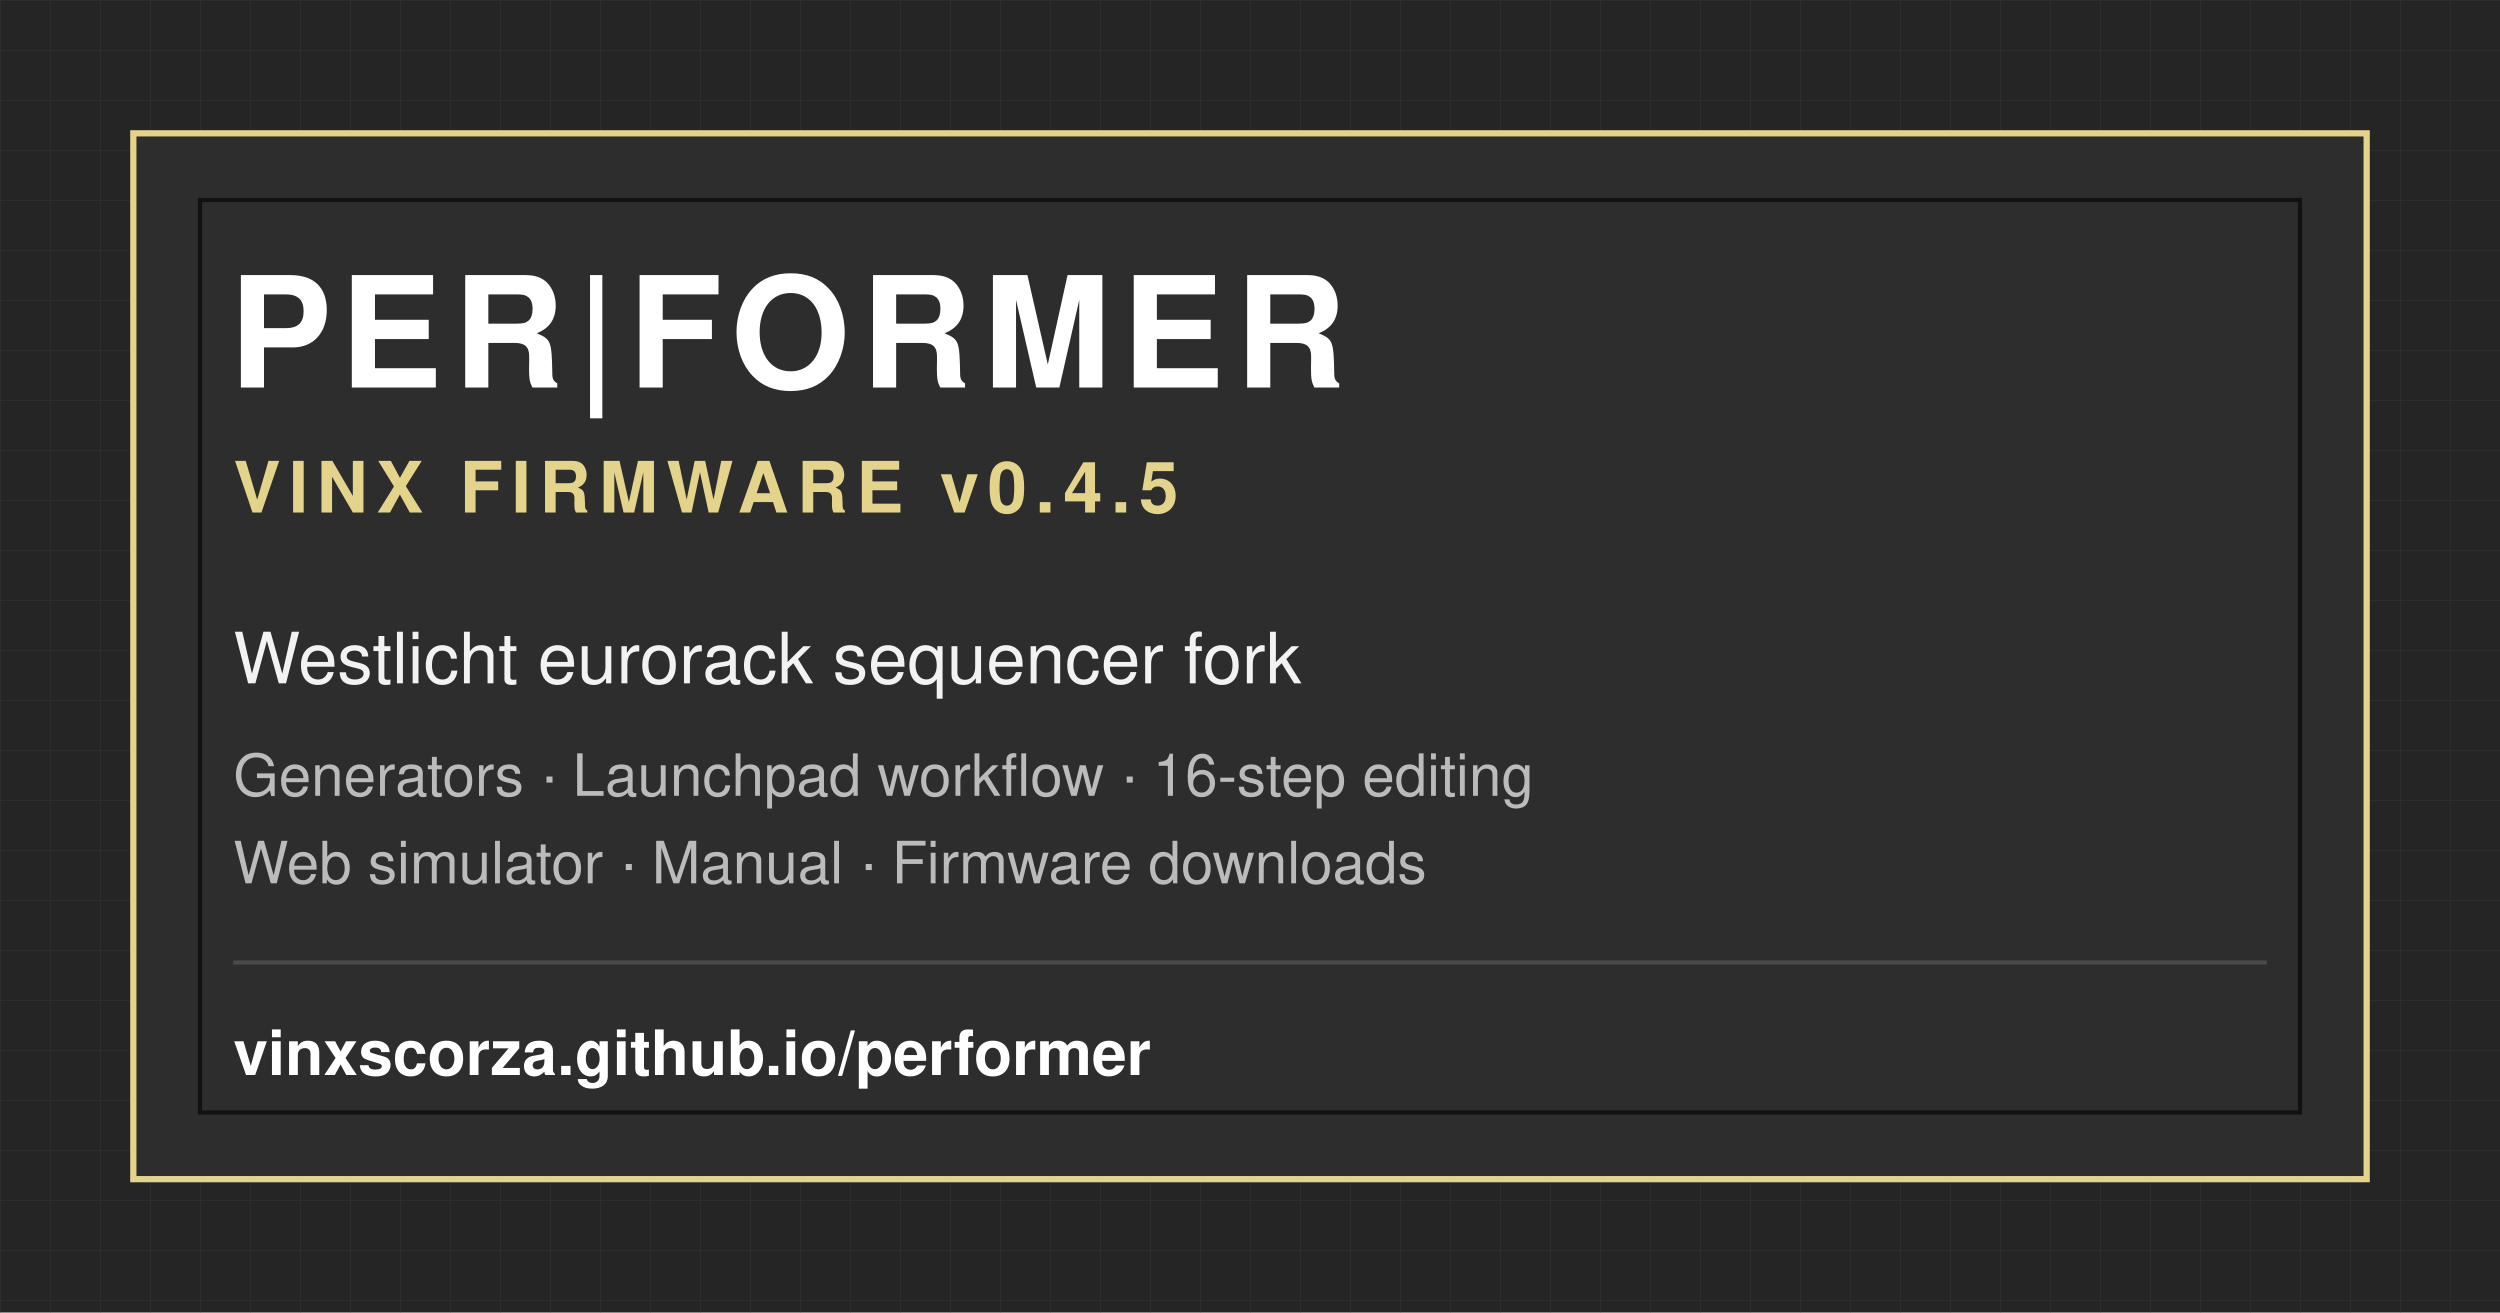
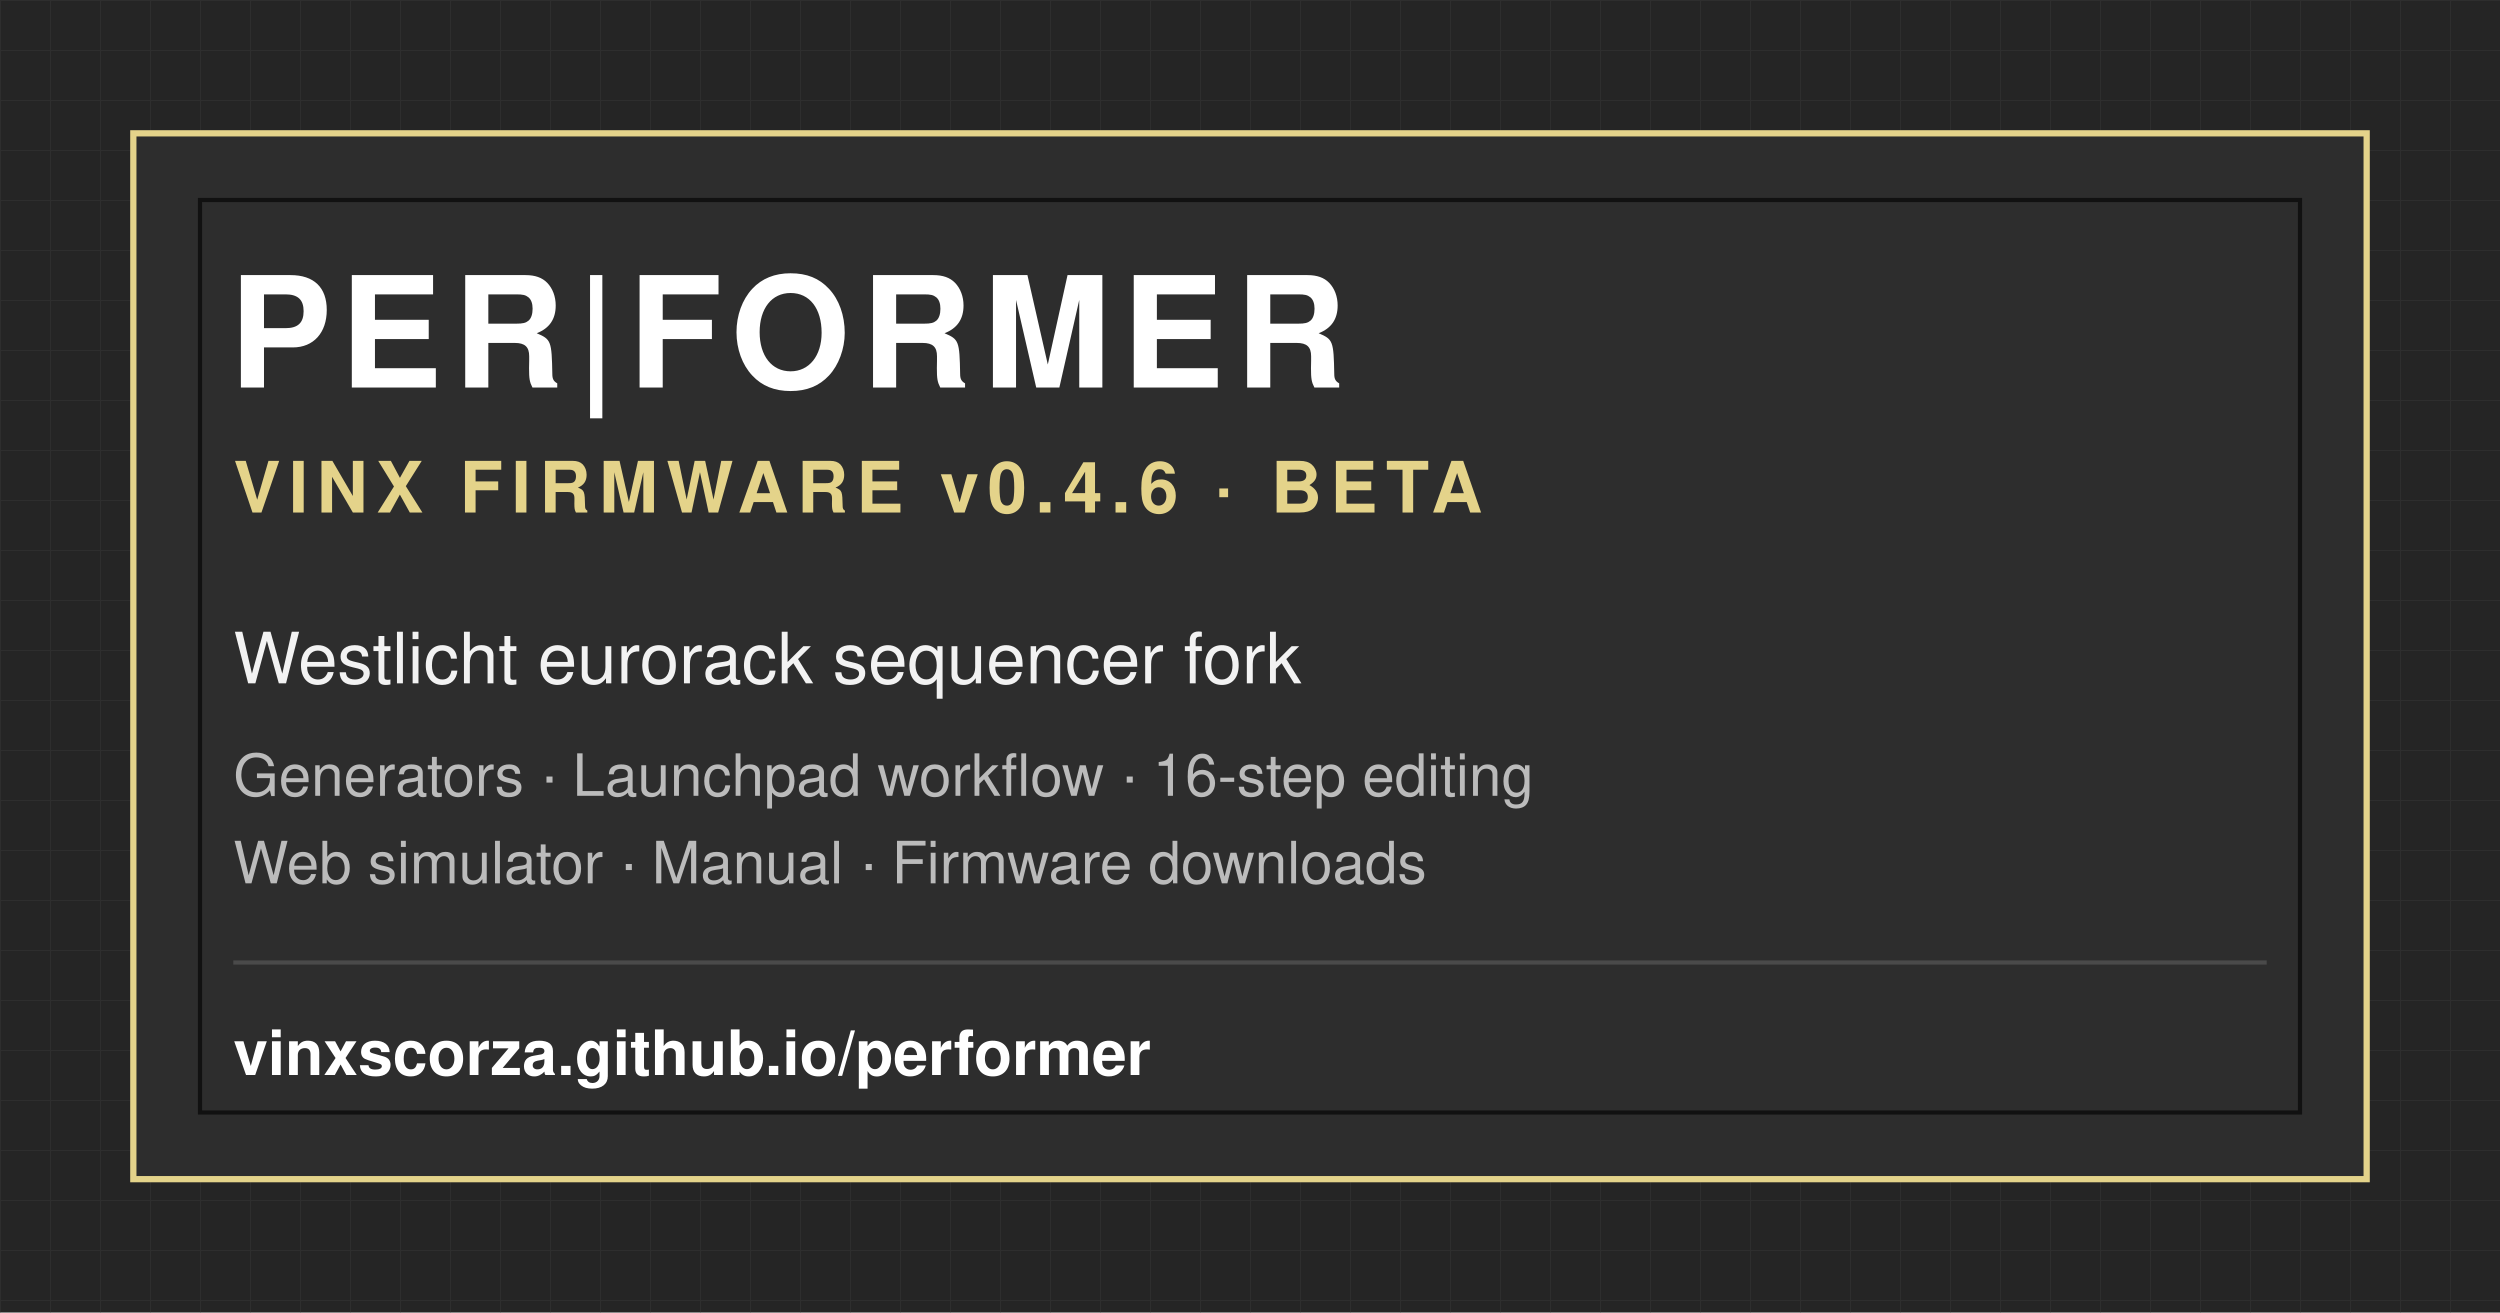
<svg xmlns="http://www.w3.org/2000/svg" width="1200" height="630" viewBox="0 0 1200 630" role="img" aria-labelledby="title desc">
  <defs>
    <pattern id="grid" width="24" height="24" patternUnits="userSpaceOnUse">
      <path d="M 24 0 L 0 0 0 24" fill="none" stroke="#3a3a3a" stroke-width="1" opacity="0.55" />
    </pattern>
  </defs>
  <rect width="1200" height="630" fill="#252525" />
  <rect width="1200" height="630" fill="url(#grid)" opacity="0.75" />
  <rect x="64" y="64" width="1072" height="502" fill="#2d2d2d" stroke="#e4d38a" stroke-width="3" />
  <rect x="96" y="96" width="1008" height="438" fill="none" stroke="#111111" stroke-width="2" />
  <text x="110" y="186" fill="#ffffff" font-family="Helvetica Neue, Helvetica, Arial, sans-serif" font-size="74" font-weight="700" letter-spacing="5">PER|FORMER</text>
-   <text x="112" y="246" fill="#e4d38a" font-family="Helvetica Neue, Helvetica, Arial, sans-serif" font-size="34" font-weight="700" letter-spacing="4">VINX FIRMWARE v0.4.5</text>
+   <text x="112" y="246" fill="#e4d38a" font-family="Helvetica Neue, Helvetica, Arial, sans-serif" font-size="34" font-weight="700" letter-spacing="4">VINX FIRMWARE v0.4.6 · BETA</text>
  <text x="112" y="328" fill="#f2f2f2" font-family="Helvetica Neue, Helvetica, Arial, sans-serif" font-size="34">Westlicht eurorack sequencer fork</text>
  <text x="112" y="382" fill="#bbbbbb" font-family="Helvetica Neue, Helvetica, Arial, sans-serif" font-size="28">Generators · Launchpad workflow · 16-step editing</text>
  <text x="112" y="424" fill="#bbbbbb" font-family="Helvetica Neue, Helvetica, Arial, sans-serif" font-size="28">Web simulator · Manual · Firmware downloads</text>
  <line x1="112" y1="462" x2="1088" y2="462" stroke="#4a4a4a" stroke-width="2" />
  <text x="112" y="516" fill="#ffffff" font-family="Helvetica Neue, Helvetica, Arial, sans-serif" font-size="30" font-weight="700">vinxscorza.github.io/performer</text>
</svg>
